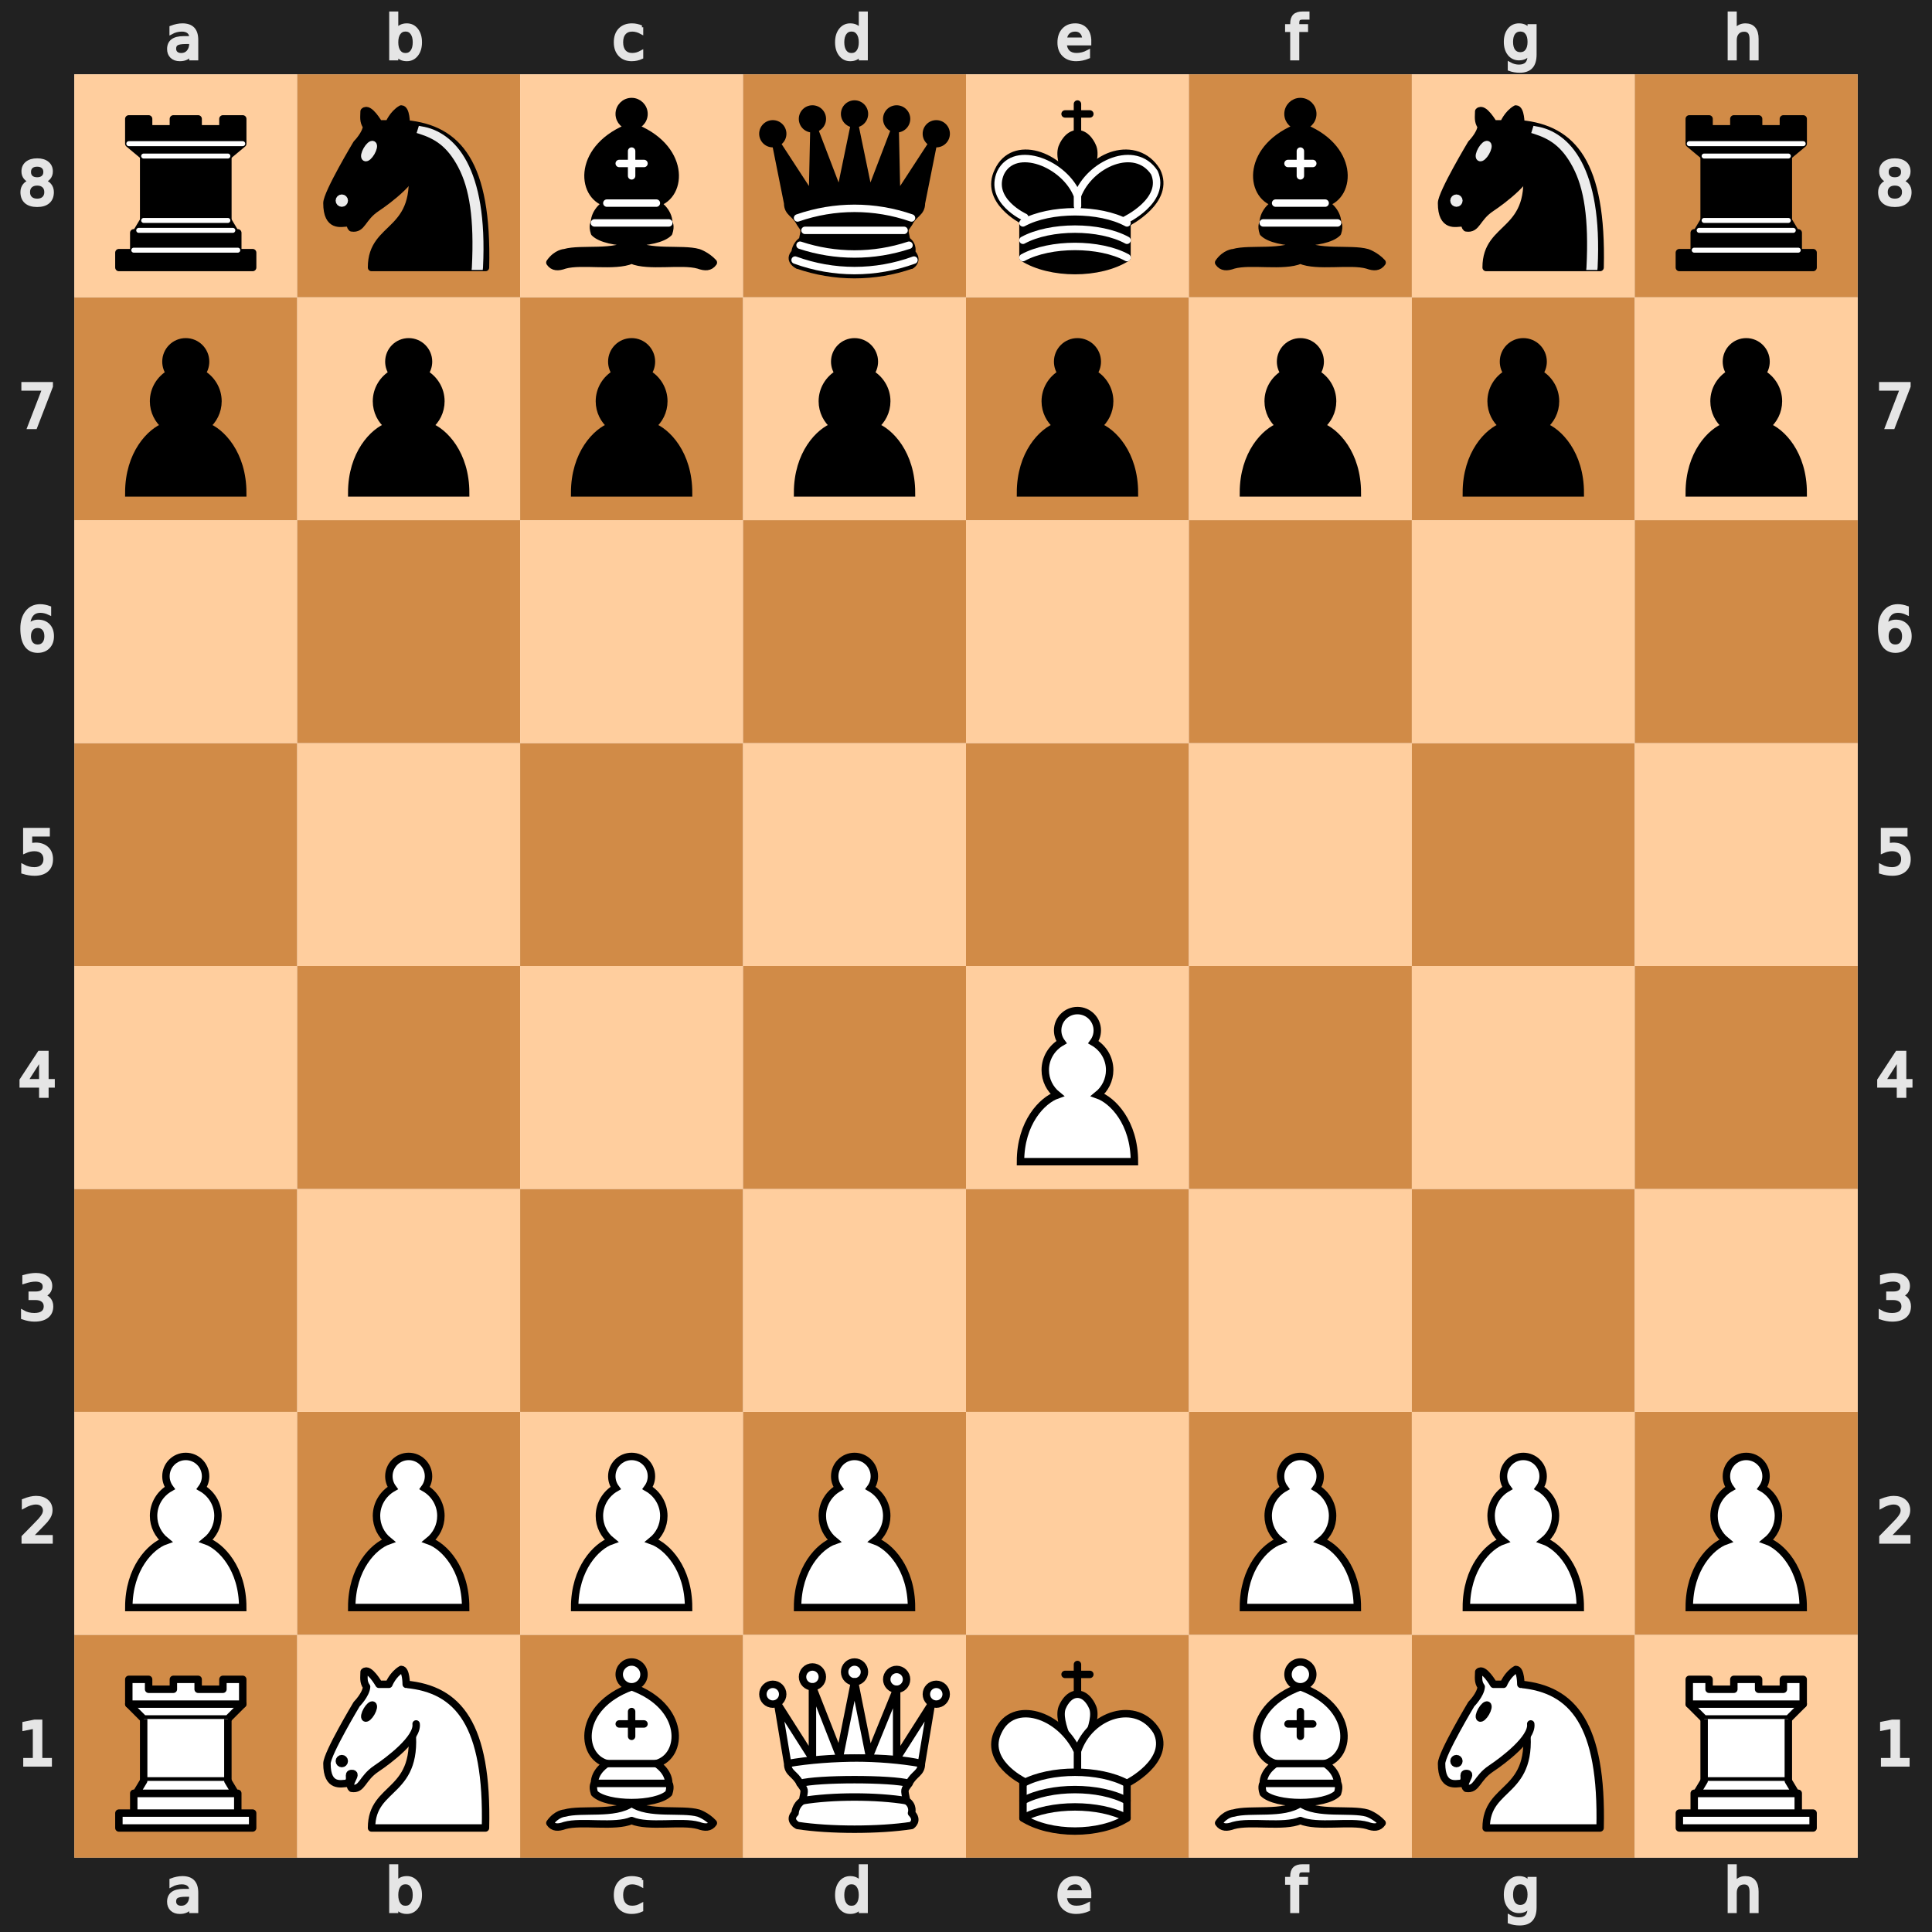
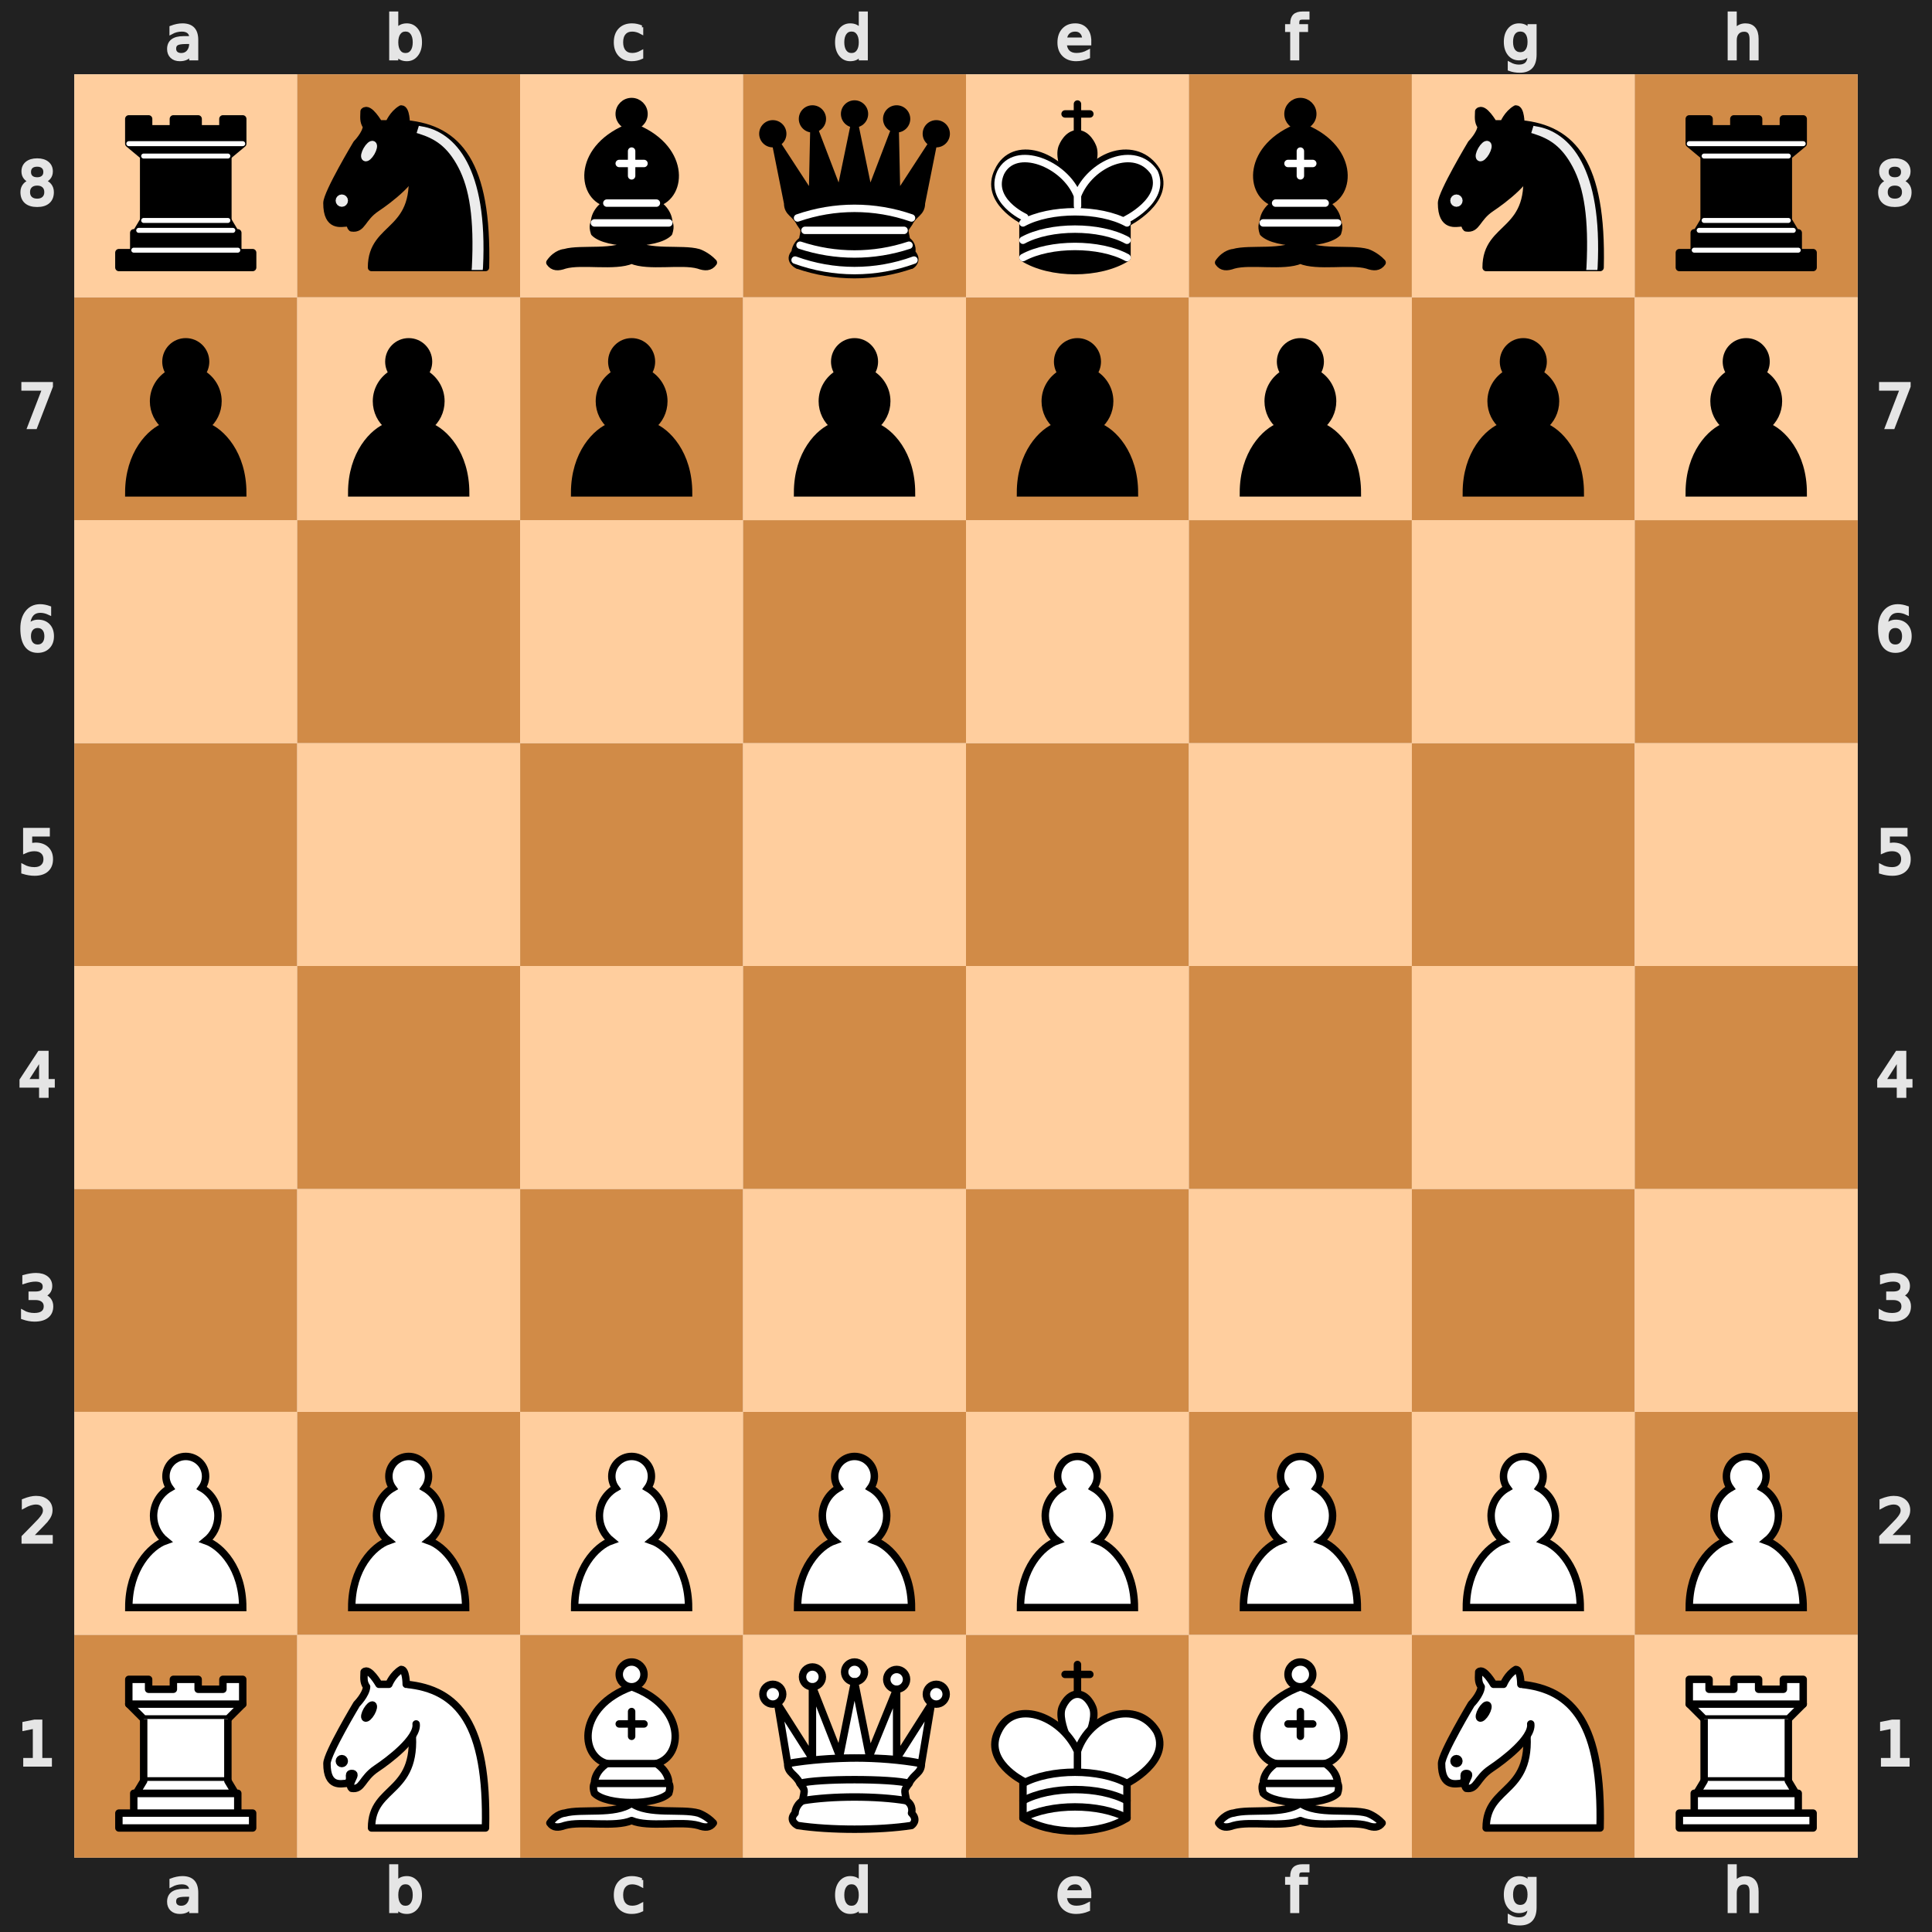
<svg xmlns="http://www.w3.org/2000/svg" xmlns:xlink="http://www.w3.org/1999/xlink" viewBox="0 0 390 390" width="350" height="350">
  <defs>
    <g id="white-pawn" class="white pawn">
      <path d="M22.5 9c-2.21 0-4 1.79-4 4 0 .89.29 1.71.78 2.38C17.33 16.5 16 18.59 16 21c0 2.03.94 3.84 2.41 5.03-3 1.06-7.41 5.55-7.41 13.47h23c0-7.92-4.41-12.41-7.41-13.47 1.47-1.19 2.41-3 2.41-5.03 0-2.41-1.33-4.5-3.28-5.62.49-.67.78-1.49.78-2.38 0-2.21-1.79-4-4-4z" fill="#fff" stroke="#000" stroke-width="1.5" stroke-linecap="round" />
    </g>
    <g id="white-knight" class="white knight" fill="none" fill-rule="evenodd" stroke="#000" stroke-width="1.5" stroke-linecap="round" stroke-linejoin="round">
      <path d="M 22,10 C 32.5,11 38.5,18 38,39 L 15,39 C 15,30 25,32.5 23,18" style="fill:#ffffff; stroke:#000000;" />
      <path d="M 24,18 C 24.38,20.91 18.45,25.37 16,27 C 13,29 13.18,31.34 11,31 C 9.958,30.06 12.41,27.96 11,28 C 10,28 11.19,29.23 10,30 C 9,30 5.997,31 6,26 C 6,24 12,14 12,14 C 12,14 13.89,12.1 14,10.5 C 13.27,9.506 13.5,8.5 13.5,7.5 C 14.5,6.5 16.5,10 16.5,10 L 18.5,10 C 18.5,10 19.28,8.008 21,7 C 22,7 22,10 22,10" style="fill:#ffffff; stroke:#000000;" />
      <path d="M 9.5 25.5 A 0.5 0.5 0 1 1 8.5,25.5 A 0.5 0.5 0 1 1 9.5 25.5 z" style="fill:#000000; stroke:#000000;" />
      <path d="M 15 15.5 A 0.5 1.5 0 1 1 14,15.5 A 0.5 1.5 0 1 1 15 15.5 z" transform="matrix(0.866,0.5,-0.5,0.866,9.693,-5.173)" style="fill:#000000; stroke:#000000;" />
    </g>
    <g id="white-bishop" class="white bishop" fill="none" fill-rule="evenodd" stroke="#000" stroke-width="1.5" stroke-linecap="round" stroke-linejoin="round">
      <g fill="#fff" stroke-linecap="butt">
        <path d="M9 36c3.39-.97 10.11.43 13.5-2 3.39 2.43 10.11 1.03 13.5 2 0 0 1.65.54 3 2-.68.97-1.65.99-3 .5-3.39-.97-10.11.46-13.5-1-3.39 1.46-10.11.03-13.5 1-1.354.49-2.323.47-3-.5 1.354-1.94 3-2 3-2zM15 32c2.5 2.5 12.5 2.5 15 0 .5-1.5 0-2 0-2 0-2.5-2.5-4-2.5-4 5.5-1.5 6-11.5-5-15.5-11 4-10.5 14-5 15.5 0 0-2.5 1.5-2.5 4 0 0-.5.5 0 2zM25 8a2.5 2.5 0 1 1-5 0 2.5 2.5 0 1 1 5 0z" />
      </g>
      <path d="M17.5 26h10M15 30h15m-7.5-14.5v5M20 18h5" stroke-linejoin="miter" />
    </g>
    <g id="white-rook" class="white rook" fill="#fff" fill-rule="evenodd" stroke="#000" stroke-width="1.5" stroke-linecap="round" stroke-linejoin="round">
      <path d="M9 39h27v-3H9v3zM12 36v-4h21v4H12zM11 14V9h4v2h5V9h5v2h5V9h4v5" stroke-linecap="butt" />
      <path d="M34 14l-3 3H14l-3-3" />
      <path d="M31 17v12.5H14V17" stroke-linecap="butt" stroke-linejoin="miter" />
      <path d="M31 29.5l1.5 2.5h-20l1.5-2.5" />
      <path d="M11 14h23" fill="none" stroke-linejoin="miter" />
    </g>
    <g id="white-queen" class="white queen" fill="#fff" fill-rule="evenodd" stroke="#000" stroke-width="1.5" stroke-linecap="round" stroke-linejoin="round">
      <path d="M8 12a2 2 0 1 1-4 0 2 2 0 1 1 4 0zM24.5 7.5a2 2 0 1 1-4 0 2 2 0 1 1 4 0zM41 12a2 2 0 1 1-4 0 2 2 0 1 1 4 0zM16 8.5a2 2 0 1 1-4 0 2 2 0 1 1 4 0zM33 9a2 2 0 1 1-4 0 2 2 0 1 1 4 0z" />
      <path d="M9 26c8.5-1.5 21-1.5 27 0l2-12-7 11V11l-5.5 13.5-3-15-3 15-5.5-14V25L7 14l2 12zM9 26c0 2 1.5 2 2.5 4 1 1.5 1 1 .5 3.5-1.5 1-1.5 2.5-1.5 2.5-1.5 1.5.5 2.5.5 2.5 6.5 1 16.5 1 23 0 0 0 1.5-1 0-2.5 0 0 .5-1.5-1-2.5-.5-2.5-.5-2 .5-3.5 1-2 2.5-2 2.5-4-8.5-1.5-18.5-1.5-27 0z" stroke-linecap="butt" />
      <path d="M11.5 30c3.5-1 18.5-1 22 0M12 33.5c6-1 15-1 21 0" fill="none" />
    </g>
    <g id="white-king" class="white king" fill="none" fill-rule="evenodd" stroke="#000" stroke-width="1.5" stroke-linecap="round" stroke-linejoin="round">
      <path d="M22.5 11.63V6M20 8h5" stroke-linejoin="miter" />
      <path d="M22.5 25s4.5-7.5 3-10.5c0 0-1-2.5-3-2.5s-3 2.5-3 2.5c-1.5 3 3 10.5 3 10.5" fill="#fff" stroke-linecap="butt" stroke-linejoin="miter" />
      <path d="M11.5 37c5.5 3.5 15.5 3.5 21 0v-7s9-4.5 6-10.5c-4-6.5-13.5-3.5-16 4V27v-3.5c-3.5-7.5-13-10.5-16-4-3 6 5 10 5 10V37z" fill="#fff" />
      <path d="M11.5 30c5.5-3 15.5-3 21 0m-21 3.5c5.5-3 15.5-3 21 0m-21 3.5c5.5-3 15.5-3 21 0" />
    </g>
    <g id="black-pawn" class="black pawn">
      <path d="M22.5 9c-2.21 0-4 1.79-4 4 0 .89.29 1.71.78 2.38C17.33 16.5 16 18.59 16 21c0 2.03.94 3.84 2.41 5.03-3 1.06-7.41 5.55-7.41 13.47h23c0-7.92-4.41-12.41-7.41-13.47 1.47-1.19 2.41-3 2.41-5.03 0-2.41-1.33-4.5-3.28-5.62.49-.67.78-1.49.78-2.38 0-2.21-1.79-4-4-4z" fill="#000" stroke="#000" stroke-width="1.5" stroke-linecap="round" />
    </g>
    <g id="black-knight" class="black knight" fill="none" fill-rule="evenodd" stroke="#000" stroke-width="1.5" stroke-linecap="round" stroke-linejoin="round">
      <path d="M 22,10 C 32.5,11 38.5,18 38,39 L 15,39 C 15,30 25,32.5 23,18" style="fill:#000000; stroke:#000000;" />
      <path d="M 24,18 C 24.38,20.91 18.45,25.37 16,27 C 13,29 13.18,31.34 11,31 C 9.958,30.06 12.41,27.96 11,28 C 10,28 11.19,29.23 10,30 C 9,30 5.997,31 6,26 C 6,24 12,14 12,14 C 12,14 13.89,12.1 14,10.5 C 13.27,9.506 13.5,8.5 13.5,7.5 C 14.5,6.5 16.5,10 16.5,10 L 18.5,10 C 18.5,10 19.28,8.008 21,7 C 22,7 22,10 22,10" style="fill:#000000; stroke:#000000;" />
      <path d="M 9.5 25.5 A 0.5 0.5 0 1 1 8.5,25.5 A 0.5 0.5 0 1 1 9.5 25.5 z" style="fill:#ececec; stroke:#ececec;" />
      <path d="M 15 15.5 A 0.5 1.5 0 1 1 14,15.5 A 0.5 1.5 0 1 1 15 15.5 z" transform="matrix(0.866,0.5,-0.5,0.866,9.693,-5.173)" style="fill:#ececec; stroke:#ececec;" />
      <path d="M 24.55,10.4 L 24.1,11.85 L 24.6,12 C 27.75,13 30.25,14.49 32.5,18.75 C 34.75,23.01 35.75,29.06 35.25,39 L 35.2,39.5 L 37.45,39.5 L 37.5,39 C 38,28.94 36.62,22.15 34.25,17.66 C 31.88,13.17 28.46,11.02 25.06,10.5 L 24.55,10.4 z " style="fill:#ececec; stroke:none;" />
    </g>
    <g id="black-bishop" class="black bishop" fill="none" fill-rule="evenodd" stroke="#000" stroke-width="1.5" stroke-linecap="round" stroke-linejoin="round">
      <path d="M9 36c3.39-.97 10.11.43 13.5-2 3.39 2.43 10.11 1.03 13.5 2 0 0 1.65.54 3 2-.68.97-1.65.99-3 .5-3.39-.97-10.11.46-13.5-1-3.39 1.46-10.11.03-13.5 1-1.354.49-2.323.47-3-.5 1.354-1.94 3-2 3-2zm6-4c2.5 2.5 12.5 2.5 15 0 .5-1.5 0-2 0-2 0-2.5-2.5-4-2.5-4 5.5-1.5 6-11.5-5-15.5-11 4-10.5 14-5 15.5 0 0-2.5 1.5-2.5 4 0 0-.5.5 0 2zM25 8a2.5 2.5 0 1 1-5 0 2.5 2.5 0 1 1 5 0z" fill="#000" stroke-linecap="butt" />
      <path d="M17.5 26h10M15 30h15m-7.5-14.5v5M20 18h5" stroke="#fff" stroke-linejoin="miter" />
    </g>
    <g id="black-rook" class="black rook" fill="#000" fill-rule="evenodd" stroke="#000" stroke-width="1.5" stroke-linecap="round" stroke-linejoin="round">
      <path d="M9 39h27v-3H9v3zM12.5 32l1.5-2.5h17l1.5 2.5h-20zM12 36v-4h21v4H12z" stroke-linecap="butt" />
      <path d="M14 29.5v-13h17v13H14z" stroke-linecap="butt" stroke-linejoin="miter" />
      <path d="M14 16.5L11 14h23l-3 2.5H14zM11 14V9h4v2h5V9h5v2h5V9h4v5H11z" stroke-linecap="butt" />
      <path d="M12 35.5h21M13 31.5h19M14 29.5h17M14 16.5h17M11 14h23" fill="none" stroke="#fff" stroke-width="1" stroke-linejoin="miter" />
    </g>
    <g id="black-queen" class="black queen" fill="#000" fill-rule="evenodd" stroke="#000" stroke-width="1.5" stroke-linecap="round" stroke-linejoin="round">
      <g fill="#000" stroke="none">
        <circle cx="6" cy="12" r="2.75" />
        <circle cx="14" cy="9" r="2.75" />
        <circle cx="22.5" cy="8" r="2.75" />
        <circle cx="31" cy="9" r="2.75" />
        <circle cx="39" cy="12" r="2.75" />
      </g>
      <path d="M9 26c8.5-1.5 21-1.5 27 0l2.5-12.5L31 25l-.3-14.1-5.2 13.6-3-14.5-3 14.5-5.2-13.6L14 25 6.5 13.5 9 26zM9 26c0 2 1.5 2 2.5 4 1 1.5 1 1 .5 3.5-1.5 1-1.5 2.5-1.5 2.5-1.5 1.5.5 2.5.5 2.5 6.5 1 16.5 1 23 0 0 0 1.5-1 0-2.5 0 0 .5-1.5-1-2.5-.5-2.5-.5-2 .5-3.5 1-2 2.5-2 2.5-4-8.5-1.5-18.5-1.5-27 0z" stroke-linecap="butt" />
      <path d="M11 38.5a35 35 1 0 0 23 0" fill="none" stroke-linecap="butt" />
      <path d="M11 29a35 35 1 0 1 23 0M12.5 31.5h20M11.5 34.5a35 35 1 0 0 22 0M10.5 37.5a35 35 1 0 0 24 0" fill="none" stroke="#fff" />
    </g>
    <g id="black-king" class="black king" fill="none" fill-rule="evenodd" stroke="#000" stroke-width="1.5" stroke-linecap="round" stroke-linejoin="round">
      <path d="M22.5 11.63V6" stroke-linejoin="miter" />
      <path d="M22.5 25s4.5-7.5 3-10.5c0 0-1-2.5-3-2.5s-3 2.5-3 2.5c-1.5 3 3 10.5 3 10.5" fill="#000" stroke-linecap="butt" stroke-linejoin="miter" />
      <path d="M11.5 37c5.5 3.5 15.5 3.5 21 0v-7s9-4.5 6-10.5c-4-6.5-13.5-3.5-16 4V27v-3.5c-3.5-7.5-13-10.5-16-4-3 6 5 10 5 10V37z" fill="#000" />
      <path d="M20 8h5" stroke-linejoin="miter" />
      <path d="M32 29.5s8.5-4 6.03-9.65C34.15 14 25 18 22.5 24.5l.01 2.1-.01-2.1C20 18 9.906 14 6.997 19.85c-2.497 5.65 4.853 9 4.853 9M11.5 30c5.5-3 15.5-3 21 0m-21 3.5c5.5-3 15.5-3 21 0m-21 3.5c5.5-3 15.5-3 21 0" stroke="#fff" />
    </g>
  </defs>
  <rect x="7.5" y="7.5" width="375" height="375" fill="none" stroke="#212121" stroke-width="15" />
  <g transform="translate(20, 1) scale(0.75, 0.75)" fill="#e5e5e5" stroke="#e5e5e5">
    <path d="M23.328 10.016q-1.742 0-2.414.398-.672.398-.672 1.36 0 .765.5 1.218.508.445 1.375.445 1.196 0 1.914-.843.727-.852.727-2.258v-.32zm2.867-.594v4.992h-1.437v-1.328q-.492.797-1.227 1.18-.734.375-1.797.375-1.343 0-2.14-.75-.79-.758-.79-2.024 0-1.476.985-2.226.992-.75 2.953-.75h2.016V8.75q0-.992-.656-1.531-.649-.547-1.829-.547-.75 0-1.46.18-.711.18-1.368.539V6.062q.79-.304 1.532-.453.742-.156 1.445-.156 1.898 0 2.836.984.937.985.937 2.985z" />
  </g>
  <g transform="translate(20, 375) scale(0.75, 0.75)" fill="#e5e5e5" stroke="#e5e5e5">
    <path d="M23.328 10.016q-1.742 0-2.414.398-.672.398-.672 1.36 0 .765.5 1.218.508.445 1.375.445 1.196 0 1.914-.843.727-.852.727-2.258v-.32zm2.867-.594v4.992h-1.437v-1.328q-.492.797-1.227 1.18-.734.375-1.797.375-1.343 0-2.14-.75-.79-.758-.79-2.024 0-1.476.985-2.226.992-.75 2.953-.75h2.016V8.75q0-.992-.656-1.531-.649-.547-1.829-.547-.75 0-1.46.18-.711.18-1.368.539V6.062q.79-.304 1.532-.453.742-.156 1.445-.156 1.898 0 2.836.984.937.985.937 2.985z" />
  </g>
  <g transform="translate(65, 1) scale(0.75, 0.75)" fill="#e5e5e5" stroke="#e5e5e5">
    <path d="M24.922 10.047q0-1.586-.656-2.485-.649-.906-1.79-.906-1.14 0-1.796.906-.649.899-.649 2.485 0 1.586.649 2.492.656.898 1.797.898 1.14 0 1.789-.898.656-.906.656-2.492zm-4.89-3.055q.452-.781 1.14-1.156.695-.383 1.656-.383 1.594 0 2.586 1.266 1 1.265 1 3.328 0 2.062-1 3.328-.992 1.266-2.586 1.266-.96 0-1.656-.375-.688-.383-1.14-1.164v1.312h-1.446V2.258h1.445z" />
  </g>
  <g transform="translate(65, 375) scale(0.75, 0.75)" fill="#e5e5e5" stroke="#e5e5e5">
    <path d="M24.922 10.047q0-1.586-.656-2.485-.649-.906-1.79-.906-1.14 0-1.796.906-.649.899-.649 2.485 0 1.586.649 2.492.656.898 1.797.898 1.14 0 1.789-.898.656-.906.656-2.492zm-4.89-3.055q.452-.781 1.14-1.156.695-.383 1.656-.383 1.594 0 2.586 1.266 1 1.265 1 3.328 0 2.062-1 3.328-.992 1.266-2.586 1.266-.96 0-1.656-.375-.688-.383-1.14-1.164v1.312h-1.446V2.258h1.445z" />
  </g>
  <g transform="translate(110, 1) scale(0.75, 0.75)" fill="#e5e5e5" stroke="#e5e5e5">
    <path d="M25.96 6v1.344q-.608-.336-1.226-.5-.609-.172-1.234-.172-1.398 0-2.172.89-.773.883-.773 2.485 0 1.601.773 2.492.774.883 2.172.883.625 0 1.234-.164.618-.172 1.227-.508v1.328q-.602.281-1.25.422-.64.14-1.367.14-1.977 0-3.14-1.242-1.165-1.242-1.165-3.351 0-2.14 1.172-3.367 1.18-1.227 3.227-1.227.664 0 1.296.14.633.134 1.227.407z" />
  </g>
  <g transform="translate(110, 375) scale(0.75, 0.75)" fill="#e5e5e5" stroke="#e5e5e5">
    <path d="M25.96 6v1.344q-.608-.336-1.226-.5-.609-.172-1.234-.172-1.398 0-2.172.89-.773.883-.773 2.485 0 1.601.773 2.492.774.883 2.172.883.625 0 1.234-.164.618-.172 1.227-.508v1.328q-.602.281-1.25.422-.64.14-1.367.14-1.977 0-3.14-1.242-1.165-1.242-1.165-3.351 0-2.14 1.172-3.367 1.18-1.227 3.227-1.227.664 0 1.296.14.633.134 1.227.407z" />
  </g>
  <g transform="translate(155, 1) scale(0.75, 0.75)" fill="#e5e5e5" stroke="#e5e5e5">
    <path d="M24.973 6.992V2.258h1.437v12.156h-1.437v-1.312q-.453.78-1.149 1.164-.687.375-1.656.375-1.586 0-2.586-1.266-.992-1.266-.992-3.328 0-2.063.992-3.328 1-1.266 2.586-1.266.969 0 1.656.383.696.375 1.149 1.156zm-4.899 3.055q0 1.586.649 2.492.656.898 1.797.898 1.14 0 1.796-.898.657-.906.657-2.492 0-1.586-.657-2.485-.656-.906-1.796-.906-1.141 0-1.797.906-.649.899-.649 2.485z" />
  </g>
  <g transform="translate(155, 375) scale(0.75, 0.75)" fill="#e5e5e5" stroke="#e5e5e5">
    <path d="M24.973 6.992V2.258h1.437v12.156h-1.437v-1.312q-.453.78-1.149 1.164-.687.375-1.656.375-1.586 0-2.586-1.266-.992-1.266-.992-3.328 0-2.063.992-3.328 1-1.266 2.586-1.266.969 0 1.656.383.696.375 1.149 1.156zm-4.899 3.055q0 1.586.649 2.492.656.898 1.797.898 1.14 0 1.796-.898.657-.906.657-2.492 0-1.586-.657-2.485-.656-.906-1.796-.906-1.141 0-1.797.906-.649.899-.649 2.485z" />
  </g>
  <g transform="translate(200, 1) scale(0.75, 0.75)" fill="#e5e5e5" stroke="#e5e5e5">
    <path d="M26.555 9.68v.703h-6.61q.094 1.484.89 2.265.806.774 2.235.774.828 0 1.602-.203.781-.203 1.547-.61v1.36q-.774.328-1.586.5-.813.172-1.649.172-2.093 0-3.32-1.22-1.219-1.218-1.219-3.296 0-2.148 1.157-3.406 1.164-1.266 3.132-1.266 1.766 0 2.79 1.14 1.03 1.134 1.03 3.087zm-1.438-.422q-.015-1.18-.664-1.883-.64-.703-1.703-.703-1.203 0-1.93.68-.718.68-.828 1.914z" />
  </g>
  <g transform="translate(200, 375) scale(0.75, 0.75)" fill="#e5e5e5" stroke="#e5e5e5">
    <path d="M26.555 9.68v.703h-6.61q.094 1.484.89 2.265.806.774 2.235.774.828 0 1.602-.203.781-.203 1.547-.61v1.36q-.774.328-1.586.5-.813.172-1.649.172-2.093 0-3.32-1.22-1.219-1.218-1.219-3.296 0-2.148 1.157-3.406 1.164-1.266 3.132-1.266 1.766 0 2.79 1.14 1.03 1.134 1.03 3.087zm-1.438-.422q-.015-1.18-.664-1.883-.64-.703-1.703-.703-1.203 0-1.93.68-.718.68-.828 1.914z" />
  </g>
  <g transform="translate(245, 1) scale(0.75, 0.75)" fill="#e5e5e5" stroke="#e5e5e5">
    <path d="M25.285 2.258v1.195H23.91q-.773 0-1.078.313-.297.312-.297 1.125v.773h2.367v1.117h-2.367v7.633H21.09V6.781h-1.375V5.664h1.375v-.61q0-1.46.68-2.124.68-.672 2.156-.672z" />
  </g>
  <g transform="translate(245, 375) scale(0.75, 0.75)" fill="#e5e5e5" stroke="#e5e5e5">
    <path d="M25.285 2.258v1.195H23.91q-.773 0-1.078.313-.297.312-.297 1.125v.773h2.367v1.117h-2.367v7.633H21.09V6.781h-1.375V5.664h1.375v-.61q0-1.46.68-2.124.68-.672 2.156-.672z" />
  </g>
  <g transform="translate(290, 1) scale(0.75, 0.75)" fill="#e5e5e5" stroke="#e5e5e5">
    <path d="M24.973 9.937q0-1.562-.649-2.421-.64-.86-1.804-.86-1.157 0-1.805.86-.64.859-.64 2.421 0 1.555.64 2.415.648.859 1.805.859 1.164 0 1.804-.86.649-.859.649-2.414zm1.437 3.391q0 2.234-.992 3.32-.992 1.094-3.04 1.094-.757 0-1.429-.117-.672-.11-1.304-.344v-1.398q.632.344 1.25.508.617.164 1.257.164 1.414 0 2.118-.743.703-.734.703-2.226v-.711q-.446.773-1.141 1.156-.695.383-1.664.383-1.61 0-2.594-1.227-.984-1.226-.984-3.25 0-2.03.984-3.257.985-1.227 2.594-1.227.969 0 1.664.383t1.14 1.156V5.664h1.438z" />
  </g>
  <g transform="translate(290, 375) scale(0.75, 0.75)" fill="#e5e5e5" stroke="#e5e5e5">
    <path d="M24.973 9.937q0-1.562-.649-2.421-.64-.86-1.804-.86-1.157 0-1.805.86-.64.859-.64 2.421 0 1.555.64 2.415.648.859 1.805.859 1.164 0 1.804-.86.649-.859.649-2.414zm1.437 3.391q0 2.234-.992 3.32-.992 1.094-3.04 1.094-.757 0-1.429-.117-.672-.11-1.304-.344v-1.398q.632.344 1.25.508.617.164 1.257.164 1.414 0 2.118-.743.703-.734.703-2.226v-.711q-.446.773-1.141 1.156-.695.383-1.664.383-1.61 0-2.594-1.227-.984-1.226-.984-3.25 0-2.03.984-3.257.985-1.227 2.594-1.227.969 0 1.664.383t1.14 1.156V5.664h1.438z" />
  </g>
  <g transform="translate(335, 1) scale(0.75, 0.75)" fill="#e5e5e5" stroke="#e5e5e5">
    <path d="M26.164 9.133v5.281h-1.437V9.18q0-1.243-.485-1.86-.484-.617-1.453-.617-1.164 0-1.836.742-.672.742-.672 2.024v4.945h-1.445V2.258h1.445v4.765q.516-.789 1.211-1.18.703-.39 1.617-.39 1.508 0 2.282.938.773.93.773 2.742z" />
  </g>
  <g transform="translate(335, 375) scale(0.75, 0.75)" fill="#e5e5e5" stroke="#e5e5e5">
    <path d="M26.164 9.133v5.281h-1.437V9.18q0-1.243-.485-1.86-.484-.617-1.453-.617-1.164 0-1.836.742-.672.742-.672 2.024v4.945h-1.445V2.258h1.445v4.765q.516-.789 1.211-1.18.703-.39 1.617-.39 1.508 0 2.282.938.773.93.773 2.742z" />
  </g>
  <g transform="translate(0, 335) scale(0.75, 0.75)" fill="#e5e5e5" stroke="#e5e5e5">
    <path d="M6.754 26.996h2.578v-8.898l-2.805.562v-1.437l2.79-.563h1.578v10.336h2.578v1.328h-6.72z" />
  </g>
  <g transform="translate(375, 335) scale(0.75, 0.75)" fill="#e5e5e5" stroke="#e5e5e5">
    <path d="M6.754 26.996h2.578v-8.898l-2.805.562v-1.437l2.79-.563h1.578v10.336h2.578v1.328h-6.72z" />
  </g>
  <g transform="translate(0, 290) scale(0.75, 0.75)" fill="#e5e5e5" stroke="#e5e5e5">
    <path d="M8.195 26.996h5.508v1.328H6.297v-1.328q.898-.93 2.445-2.492 1.555-1.57 1.953-2.024.758-.851 1.055-1.437.305-.594.305-1.164 0-.93-.657-1.516-.648-.586-1.695-.586-.742 0-1.57.258-.82.258-1.758.781v-1.593q.953-.383 1.781-.578.828-.196 1.516-.196 1.812 0 2.89.906 1.079.907 1.079 2.422 0 .72-.274 1.368-.265.64-.976 1.515-.196.227-1.243 1.313-1.046 1.078-2.953 3.023z" />
  </g>
  <g transform="translate(375, 290) scale(0.75, 0.75)" fill="#e5e5e5" stroke="#e5e5e5">
    <path d="M8.195 26.996h5.508v1.328H6.297v-1.328q.898-.93 2.445-2.492 1.555-1.57 1.953-2.024.758-.851 1.055-1.437.305-.594.305-1.164 0-.93-.657-1.516-.648-.586-1.695-.586-.742 0-1.57.258-.82.258-1.758.781v-1.593q.953-.383 1.781-.578.828-.196 1.516-.196 1.812 0 2.89.906 1.079.907 1.079 2.422 0 .72-.274 1.368-.265.64-.976 1.515-.196.227-1.243 1.313-1.046 1.078-2.953 3.023z" />
  </g>
  <g transform="translate(0, 245) scale(0.75, 0.75)" fill="#e5e5e5" stroke="#e5e5e5">
    <path d="M11.434 22.035q1.132.242 1.765 1.008.64.766.64 1.89 0 1.727-1.187 2.672-1.187.946-3.375.946-.734 0-1.515-.149-.774-.14-1.602-.43V26.45q.656.383 1.438.578.78.196 1.632.196 1.485 0 2.258-.586.782-.586.782-1.703 0-1.032-.727-1.61-.719-.586-2.008-.586h-1.36v-1.297h1.423q1.164 0 1.78-.46.618-.47.618-1.344 0-.899-.64-1.375-.633-.485-1.82-.485-.65 0-1.391.141-.743.14-1.633.437V16.95q.898-.25 1.68-.375.788-.125 1.484-.125 1.797 0 2.844.82 1.046.813 1.046 2.204 0 .968-.554 1.64-.555.664-1.578.922z" />
  </g>
  <g transform="translate(375, 245) scale(0.75, 0.75)" fill="#e5e5e5" stroke="#e5e5e5">
    <path d="M11.434 22.035q1.132.242 1.765 1.008.64.766.64 1.89 0 1.727-1.187 2.672-1.187.946-3.375.946-.734 0-1.515-.149-.774-.14-1.602-.43V26.45q.656.383 1.438.578.78.196 1.632.196 1.485 0 2.258-.586.782-.586.782-1.703 0-1.032-.727-1.61-.719-.586-2.008-.586h-1.36v-1.297h1.423q1.164 0 1.78-.46.618-.47.618-1.344 0-.899-.64-1.375-.633-.485-1.82-.485-.65 0-1.391.141-.743.14-1.633.437V16.95q.898-.25 1.68-.375.788-.125 1.484-.125 1.797 0 2.844.82 1.046.813 1.046 2.204 0 .968-.554 1.64-.555.664-1.578.922z" />
  </g>
  <g transform="translate(0, 200) scale(0.75, 0.75)" fill="#e5e5e5" stroke="#e5e5e5">
    <path d="M11.016 18.035L7.03 24.262h3.985zm-.414-1.375h1.984v7.602h1.664v1.312h-1.664v2.75h-1.57v-2.75H5.75v-1.523z" />
  </g>
  <g transform="translate(375, 200) scale(0.75, 0.75)" fill="#e5e5e5" stroke="#e5e5e5">
    <path d="M11.016 18.035L7.03 24.262h3.985zm-.414-1.375h1.984v7.602h1.664v1.312h-1.664v2.75h-1.57v-2.75H5.75v-1.523z" />
  </g>
  <g transform="translate(0, 155) scale(0.75, 0.75)" fill="#e5e5e5" stroke="#e5e5e5">
    <path d="M6.719 16.66h6.195v1.328h-4.75v2.86q.344-.118.688-.172.343-.063.687-.063 1.953 0 3.094 1.07 1.14 1.07 1.14 2.899 0 1.883-1.171 2.93-1.172 1.039-3.305 1.039-.735 0-1.5-.125-.758-.125-1.57-.375v-1.586q.703.383 1.453.57.75.188 1.586.188 1.351 0 2.14-.711.79-.711.79-1.93 0-1.219-.79-1.93-.789-.71-2.14-.71-.633 0-1.266.14-.625.14-1.281.438z" />
  </g>
  <g transform="translate(375, 155) scale(0.75, 0.75)" fill="#e5e5e5" stroke="#e5e5e5">
    <path d="M6.719 16.66h6.195v1.328h-4.75v2.86q.344-.118.688-.172.343-.063.687-.063 1.953 0 3.094 1.07 1.14 1.07 1.14 2.899 0 1.883-1.171 2.93-1.172 1.039-3.305 1.039-.735 0-1.5-.125-.758-.125-1.57-.375v-1.586q.703.383 1.453.57.75.188 1.586.188 1.351 0 2.14-.711.79-.711.79-1.93 0-1.219-.79-1.93-.789-.71-2.14-.71-.633 0-1.266.14-.625.14-1.281.438z" />
  </g>
  <g transform="translate(0, 110) scale(0.75, 0.75)" fill="#e5e5e5" stroke="#e5e5e5">
    <path d="M10.137 21.863q-1.063 0-1.688.727-.617.726-.617 1.992 0 1.258.617 1.992.625.727 1.688.727 1.062 0 1.68-.727.624-.734.624-1.992 0-1.266-.625-1.992-.617-.727-1.68-.727zm3.133-4.945v1.437q-.594-.28-1.204-.43-.601-.148-1.195-.148-1.562 0-2.39 1.055-.82 1.055-.938 3.188.46-.68 1.156-1.04.696-.367 1.531-.367 1.758 0 2.774 1.07 1.023 1.063 1.023 2.899 0 1.797-1.062 2.883-1.063 1.086-2.828 1.086-2.024 0-3.094-1.547-1.07-1.555-1.07-4.5 0-2.766 1.312-4.406 1.313-1.649 3.524-1.649.593 0 1.195.117.61.118 1.266.352z" />
  </g>
  <g transform="translate(375, 110) scale(0.75, 0.75)" fill="#e5e5e5" stroke="#e5e5e5">
    <path d="M10.137 21.863q-1.063 0-1.688.727-.617.726-.617 1.992 0 1.258.617 1.992.625.727 1.688.727 1.062 0 1.68-.727.624-.734.624-1.992 0-1.266-.625-1.992-.617-.727-1.68-.727zm3.133-4.945v1.437q-.594-.28-1.204-.43-.601-.148-1.195-.148-1.562 0-2.39 1.055-.82 1.055-.938 3.188.46-.68 1.156-1.04.696-.367 1.531-.367 1.758 0 2.774 1.07 1.023 1.063 1.023 2.899 0 1.797-1.062 2.883-1.063 1.086-2.828 1.086-2.024 0-3.094-1.547-1.07-1.555-1.07-4.5 0-2.766 1.312-4.406 1.313-1.649 3.524-1.649.593 0 1.195.117.61.118 1.266.352z" />
  </g>
  <g transform="translate(0, 65) scale(0.75, 0.75)" fill="#e5e5e5" stroke="#e5e5e5">
    <path d="M6.25 16.66h7.5v.672L9.516 28.324H7.867l3.985-10.336H6.25z" />
  </g>
  <g transform="translate(375, 65) scale(0.75, 0.75)" fill="#e5e5e5" stroke="#e5e5e5">
    <path d="M6.25 16.66h7.5v.672L9.516 28.324H7.867l3.985-10.336H6.25z" />
  </g>
  <g transform="translate(0, 20) scale(0.75, 0.75)" fill="#e5e5e5" stroke="#e5e5e5">
    <path d="M10 22.785q-1.125 0-1.773.602-.641.601-.641 1.656t.64 1.656q.649.602 1.774.602t1.773-.602q.649-.61.649-1.656 0-1.055-.649-1.656-.64-.602-1.773-.602zm-1.578-.672q-1.016-.25-1.586-.945-.563-.695-.563-1.695 0-1.399.993-2.211 1-.813 2.734-.813 1.742 0 2.734.813.993.812.993 2.21 0 1-.57 1.696-.563.695-1.571.945 1.14.266 1.773 1.04.641.773.641 1.89 0 1.695-1.04 2.602-1.03.906-2.96.906t-2.969-.906Q6 26.738 6 25.043q0-1.117.64-1.89.641-.774 1.782-1.04zm-.578-2.492q0 .906.562 1.414.57.508 1.594.508 1.016 0 1.586-.508.578-.508.578-1.414 0-.906-.578-1.414-.57-.508-1.586-.508-1.023 0-1.594.508-.562.508-.562 1.414z" />
  </g>
  <g transform="translate(375, 20) scale(0.75, 0.75)" fill="#e5e5e5" stroke="#e5e5e5">
    <path d="M10 22.785q-1.125 0-1.773.602-.641.601-.641 1.656t.64 1.656q.649.602 1.774.602t1.773-.602q.649-.61.649-1.656 0-1.055-.649-1.656-.64-.602-1.773-.602zm-1.578-.672q-1.016-.25-1.586-.945-.563-.695-.563-1.695 0-1.399.993-2.211 1-.813 2.734-.813 1.742 0 2.734.813.993.812.993 2.21 0 1-.57 1.696-.563.695-1.571.945 1.14.266 1.773 1.04.641.773.641 1.89 0 1.695-1.04 2.602-1.03.906-2.96.906t-2.969-.906Q6 26.738 6 25.043q0-1.117.64-1.89.641-.774 1.782-1.04zm-.578-2.492q0 .906.562 1.414.57.508 1.594.508 1.016 0 1.586-.508.578-.508.578-1.414 0-.906-.578-1.414-.57-.508-1.586-.508-1.023 0-1.594.508-.562.508-.562 1.414z" />
  </g>
  <rect x="15" y="330" width="45" height="45" class="square dark a1" stroke="none" fill="#d18b47" />
  <rect x="60" y="330" width="45" height="45" class="square light b1" stroke="none" fill="#ffce9e" />
  <rect x="105" y="330" width="45" height="45" class="square dark c1" stroke="none" fill="#d18b47" />
  <rect x="150" y="330" width="45" height="45" class="square light d1" stroke="none" fill="#ffce9e" />
  <rect x="195" y="330" width="45" height="45" class="square dark e1" stroke="none" fill="#d18b47" />
  <rect x="240" y="330" width="45" height="45" class="square light f1" stroke="none" fill="#ffce9e" />
  <rect x="285" y="330" width="45" height="45" class="square dark g1" stroke="none" fill="#d18b47" />
  <rect x="330" y="330" width="45" height="45" class="square light h1" stroke="none" fill="#ffce9e" />
  <rect x="15" y="285" width="45" height="45" class="square light a2" stroke="none" fill="#ffce9e" />
  <rect x="60" y="285" width="45" height="45" class="square dark b2" stroke="none" fill="#d18b47" />
  <rect x="105" y="285" width="45" height="45" class="square light c2" stroke="none" fill="#ffce9e" />
  <rect x="150" y="285" width="45" height="45" class="square dark d2" stroke="none" fill="#d18b47" />
  <rect x="195" y="285" width="45" height="45" class="square light e2" stroke="none" fill="#ffce9e" />
  <rect x="240" y="285" width="45" height="45" class="square dark f2" stroke="none" fill="#d18b47" />
  <rect x="285" y="285" width="45" height="45" class="square light g2" stroke="none" fill="#ffce9e" />
  <rect x="330" y="285" width="45" height="45" class="square dark h2" stroke="none" fill="#d18b47" />
  <rect x="15" y="240" width="45" height="45" class="square dark a3" stroke="none" fill="#d18b47" />
  <rect x="60" y="240" width="45" height="45" class="square light b3" stroke="none" fill="#ffce9e" />
  <rect x="105" y="240" width="45" height="45" class="square dark c3" stroke="none" fill="#d18b47" />
  <rect x="150" y="240" width="45" height="45" class="square light d3" stroke="none" fill="#ffce9e" />
  <rect x="195" y="240" width="45" height="45" class="square dark e3" stroke="none" fill="#d18b47" />
  <rect x="240" y="240" width="45" height="45" class="square light f3" stroke="none" fill="#ffce9e" />
  <rect x="285" y="240" width="45" height="45" class="square dark g3" stroke="none" fill="#d18b47" />
  <rect x="330" y="240" width="45" height="45" class="square light h3" stroke="none" fill="#ffce9e" />
  <rect x="15" y="195" width="45" height="45" class="square light a4" stroke="none" fill="#ffce9e" />
  <rect x="60" y="195" width="45" height="45" class="square dark b4" stroke="none" fill="#d18b47" />
  <rect x="105" y="195" width="45" height="45" class="square light c4" stroke="none" fill="#ffce9e" />
  <rect x="150" y="195" width="45" height="45" class="square dark d4" stroke="none" fill="#d18b47" />
  <rect x="195" y="195" width="45" height="45" class="square light e4" stroke="none" fill="#ffce9e" />
  <rect x="240" y="195" width="45" height="45" class="square dark f4" stroke="none" fill="#d18b47" />
  <rect x="285" y="195" width="45" height="45" class="square light g4" stroke="none" fill="#ffce9e" />
  <rect x="330" y="195" width="45" height="45" class="square dark h4" stroke="none" fill="#d18b47" />
  <rect x="15" y="150" width="45" height="45" class="square dark a5" stroke="none" fill="#d18b47" />
  <rect x="60" y="150" width="45" height="45" class="square light b5" stroke="none" fill="#ffce9e" />
  <rect x="105" y="150" width="45" height="45" class="square dark c5" stroke="none" fill="#d18b47" />
  <rect x="150" y="150" width="45" height="45" class="square light d5" stroke="none" fill="#ffce9e" />
  <rect x="195" y="150" width="45" height="45" class="square dark e5" stroke="none" fill="#d18b47" />
  <rect x="240" y="150" width="45" height="45" class="square light f5" stroke="none" fill="#ffce9e" />
  <rect x="285" y="150" width="45" height="45" class="square dark g5" stroke="none" fill="#d18b47" />
  <rect x="330" y="150" width="45" height="45" class="square light h5" stroke="none" fill="#ffce9e" />
  <rect x="15" y="105" width="45" height="45" class="square light a6" stroke="none" fill="#ffce9e" />
  <rect x="60" y="105" width="45" height="45" class="square dark b6" stroke="none" fill="#d18b47" />
  <rect x="105" y="105" width="45" height="45" class="square light c6" stroke="none" fill="#ffce9e" />
  <rect x="150" y="105" width="45" height="45" class="square dark d6" stroke="none" fill="#d18b47" />
  <rect x="195" y="105" width="45" height="45" class="square light e6" stroke="none" fill="#ffce9e" />
  <rect x="240" y="105" width="45" height="45" class="square dark f6" stroke="none" fill="#d18b47" />
  <rect x="285" y="105" width="45" height="45" class="square light g6" stroke="none" fill="#ffce9e" />
  <rect x="330" y="105" width="45" height="45" class="square dark h6" stroke="none" fill="#d18b47" />
  <rect x="15" y="60" width="45" height="45" class="square dark a7" stroke="none" fill="#d18b47" />
  <rect x="60" y="60" width="45" height="45" class="square light b7" stroke="none" fill="#ffce9e" />
  <rect x="105" y="60" width="45" height="45" class="square dark c7" stroke="none" fill="#d18b47" />
  <rect x="150" y="60" width="45" height="45" class="square light d7" stroke="none" fill="#ffce9e" />
  <rect x="195" y="60" width="45" height="45" class="square dark e7" stroke="none" fill="#d18b47" />
  <rect x="240" y="60" width="45" height="45" class="square light f7" stroke="none" fill="#ffce9e" />
  <rect x="285" y="60" width="45" height="45" class="square dark g7" stroke="none" fill="#d18b47" />
  <rect x="330" y="60" width="45" height="45" class="square light h7" stroke="none" fill="#ffce9e" />
  <rect x="15" y="15" width="45" height="45" class="square light a8" stroke="none" fill="#ffce9e" />
  <rect x="60" y="15" width="45" height="45" class="square dark b8" stroke="none" fill="#d18b47" />
  <rect x="105" y="15" width="45" height="45" class="square light c8" stroke="none" fill="#ffce9e" />
  <rect x="150" y="15" width="45" height="45" class="square dark d8" stroke="none" fill="#d18b47" />
  <rect x="195" y="15" width="45" height="45" class="square light e8" stroke="none" fill="#ffce9e" />
  <rect x="240" y="15" width="45" height="45" class="square dark f8" stroke="none" fill="#d18b47" />
  <rect x="285" y="15" width="45" height="45" class="square light g8" stroke="none" fill="#ffce9e" />
  <rect x="330" y="15" width="45" height="45" class="square dark h8" stroke="none" fill="#d18b47" />
  <use href="#white-rook" xlink:href="#white-rook" transform="translate(15, 330)" />
  <use href="#white-knight" xlink:href="#white-knight" transform="translate(60, 330)" />
  <use href="#white-bishop" xlink:href="#white-bishop" transform="translate(105, 330)" />
  <use href="#white-queen" xlink:href="#white-queen" transform="translate(150, 330)" />
  <use href="#white-king" xlink:href="#white-king" transform="translate(195, 330)" />
  <use href="#white-bishop" xlink:href="#white-bishop" transform="translate(240, 330)" />
  <use href="#white-knight" xlink:href="#white-knight" transform="translate(285, 330)" />
  <use href="#white-rook" xlink:href="#white-rook" transform="translate(330, 330)" />
  <use href="#white-pawn" xlink:href="#white-pawn" transform="translate(15, 285)" />
  <use href="#white-pawn" xlink:href="#white-pawn" transform="translate(60, 285)" />
  <use href="#white-pawn" xlink:href="#white-pawn" transform="translate(105, 285)" />
  <use href="#white-pawn" xlink:href="#white-pawn" transform="translate(150, 285)" />
+   <use href="#white-pawn" xlink:href="#white-pawn" transform="translate(195, 285)" />
  <use href="#white-pawn" xlink:href="#white-pawn" transform="translate(240, 285)" />
  <use href="#white-pawn" xlink:href="#white-pawn" transform="translate(285, 285)" />
  <use href="#white-pawn" xlink:href="#white-pawn" transform="translate(330, 285)" />
-   <use href="#white-pawn" xlink:href="#white-pawn" transform="translate(195, 195)" />
  <use href="#black-pawn" xlink:href="#black-pawn" transform="translate(15, 60)" />
  <use href="#black-pawn" xlink:href="#black-pawn" transform="translate(60, 60)" />
  <use href="#black-pawn" xlink:href="#black-pawn" transform="translate(105, 60)" />
  <use href="#black-pawn" xlink:href="#black-pawn" transform="translate(150, 60)" />
  <use href="#black-pawn" xlink:href="#black-pawn" transform="translate(195, 60)" />
  <use href="#black-pawn" xlink:href="#black-pawn" transform="translate(240, 60)" />
  <use href="#black-pawn" xlink:href="#black-pawn" transform="translate(285, 60)" />
  <use href="#black-pawn" xlink:href="#black-pawn" transform="translate(330, 60)" />
  <use href="#black-rook" xlink:href="#black-rook" transform="translate(15, 15)" />
  <use href="#black-knight" xlink:href="#black-knight" transform="translate(60, 15)" />
  <use href="#black-bishop" xlink:href="#black-bishop" transform="translate(105, 15)" />
  <use href="#black-queen" xlink:href="#black-queen" transform="translate(150, 15)" />
  <use href="#black-king" xlink:href="#black-king" transform="translate(195, 15)" />
  <use href="#black-bishop" xlink:href="#black-bishop" transform="translate(240, 15)" />
  <use href="#black-knight" xlink:href="#black-knight" transform="translate(285, 15)" />
  <use href="#black-rook" xlink:href="#black-rook" transform="translate(330, 15)" />
</svg>
